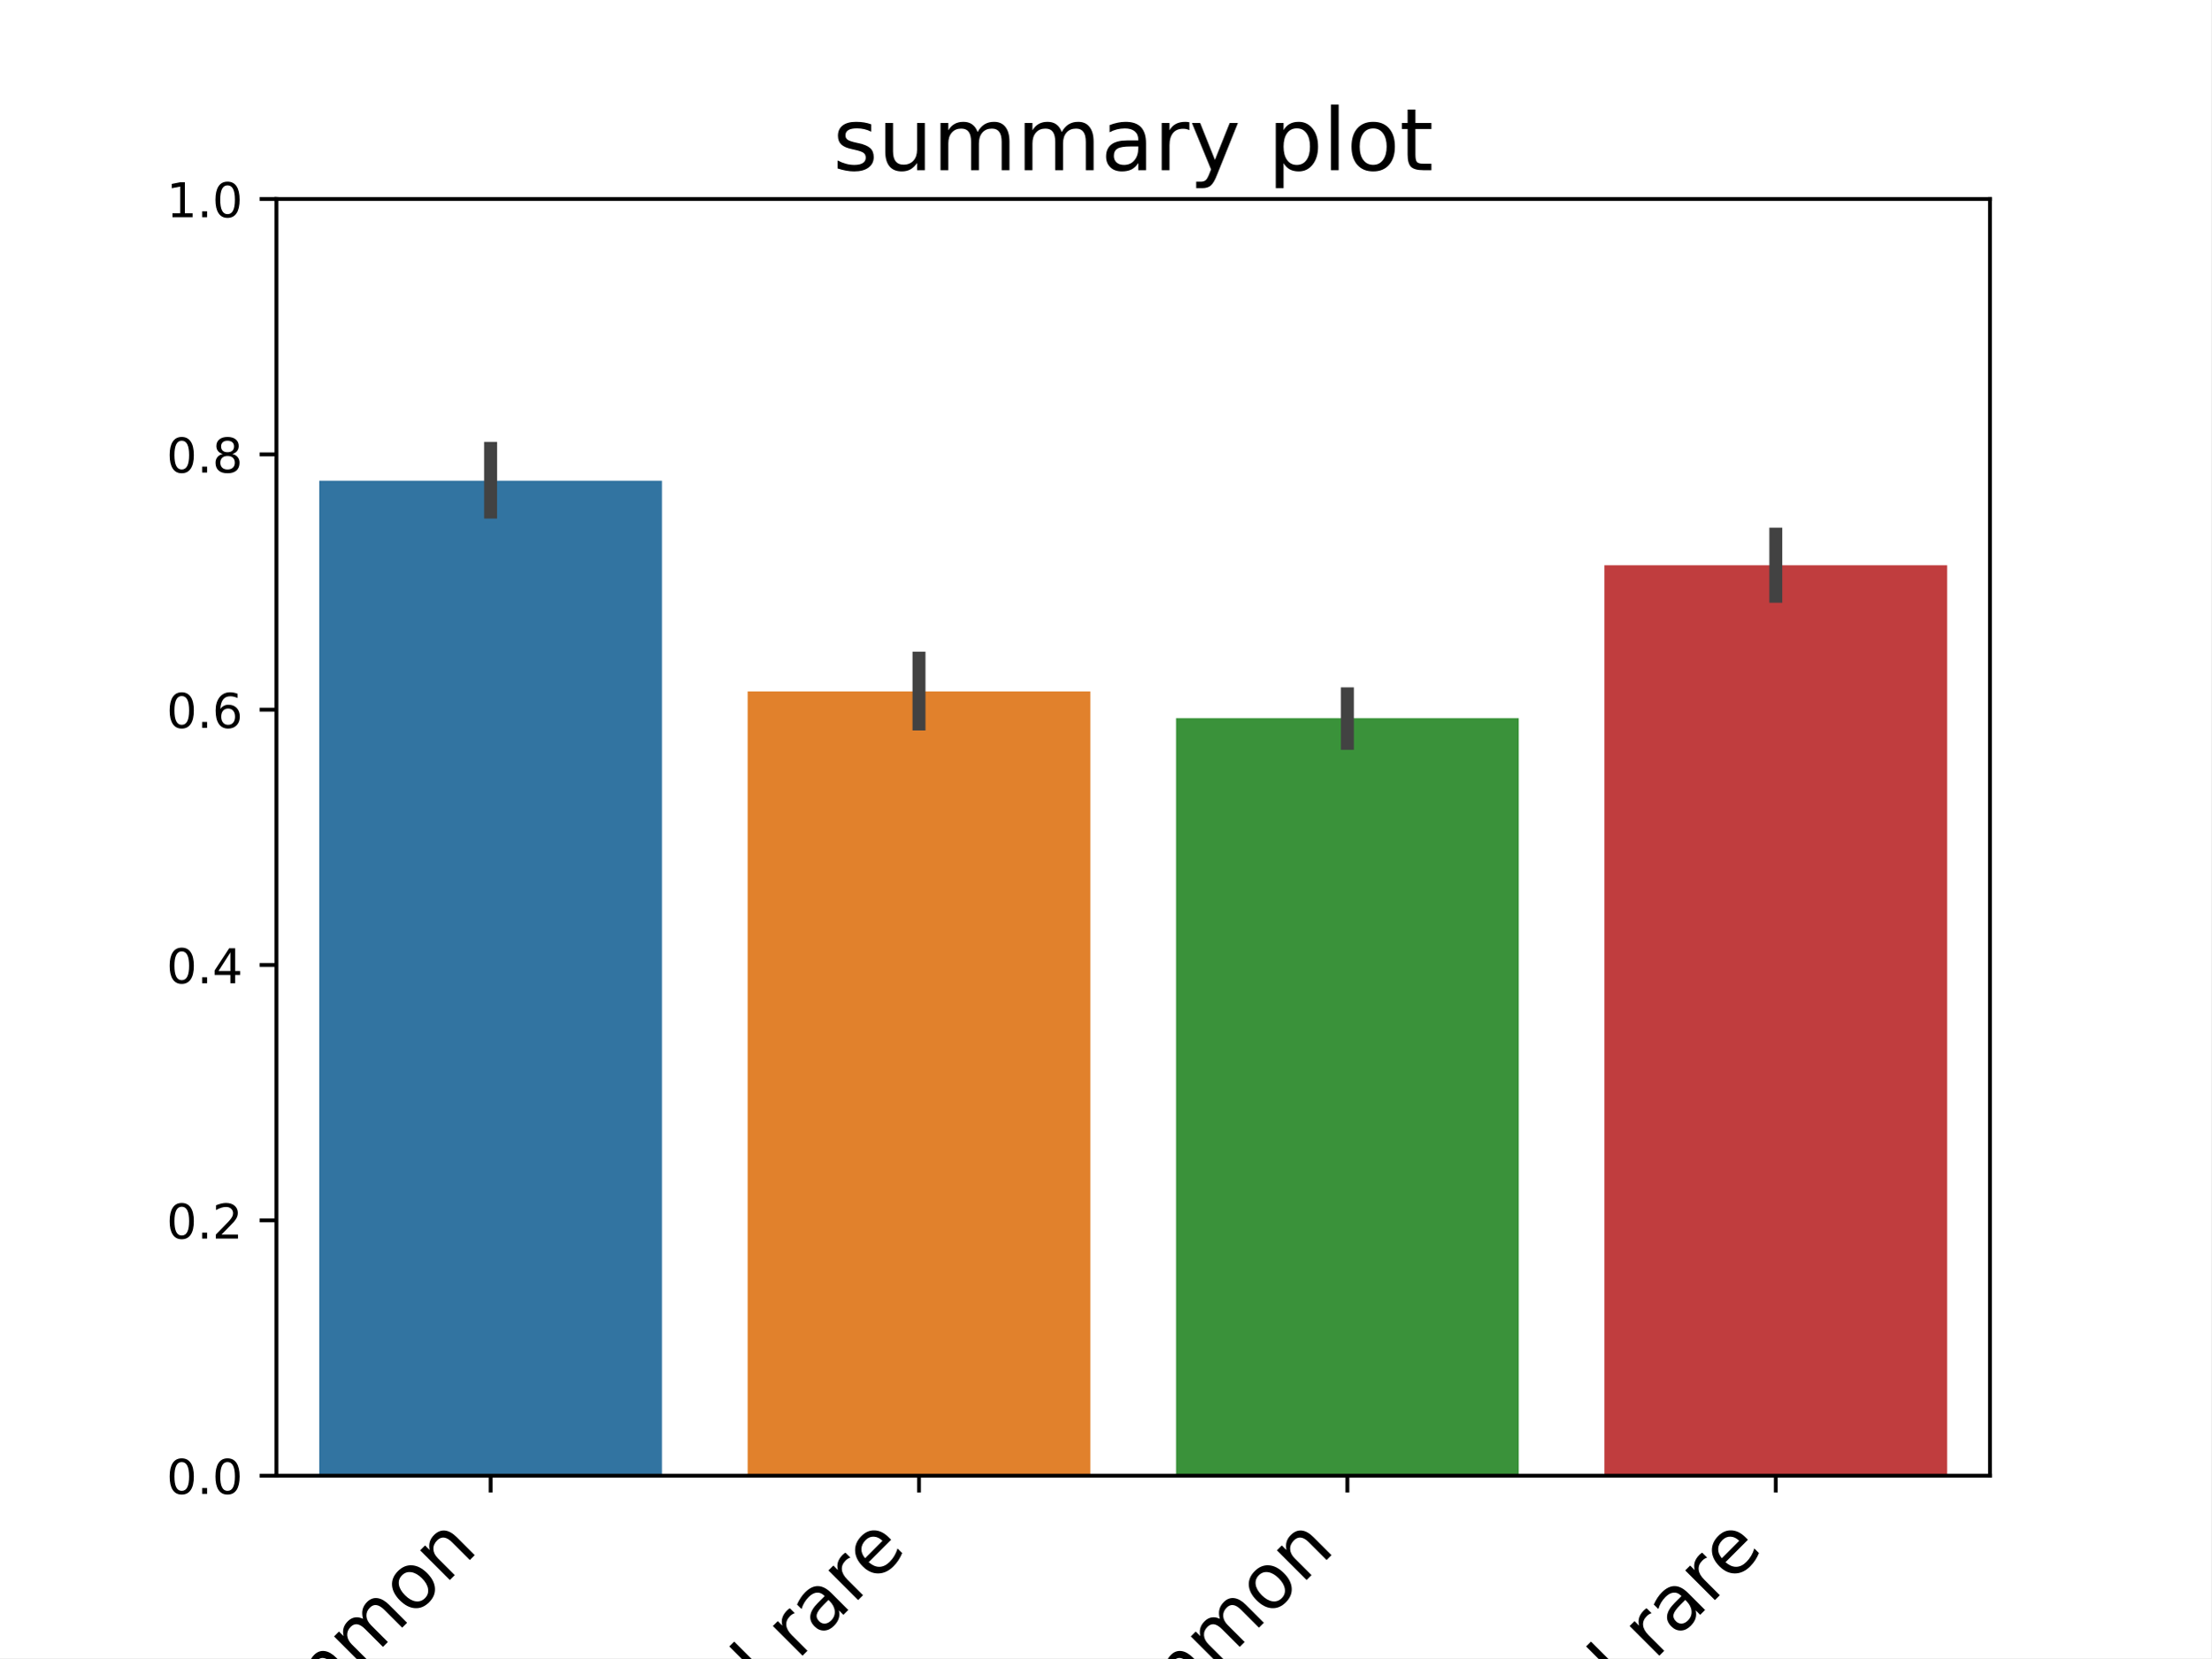
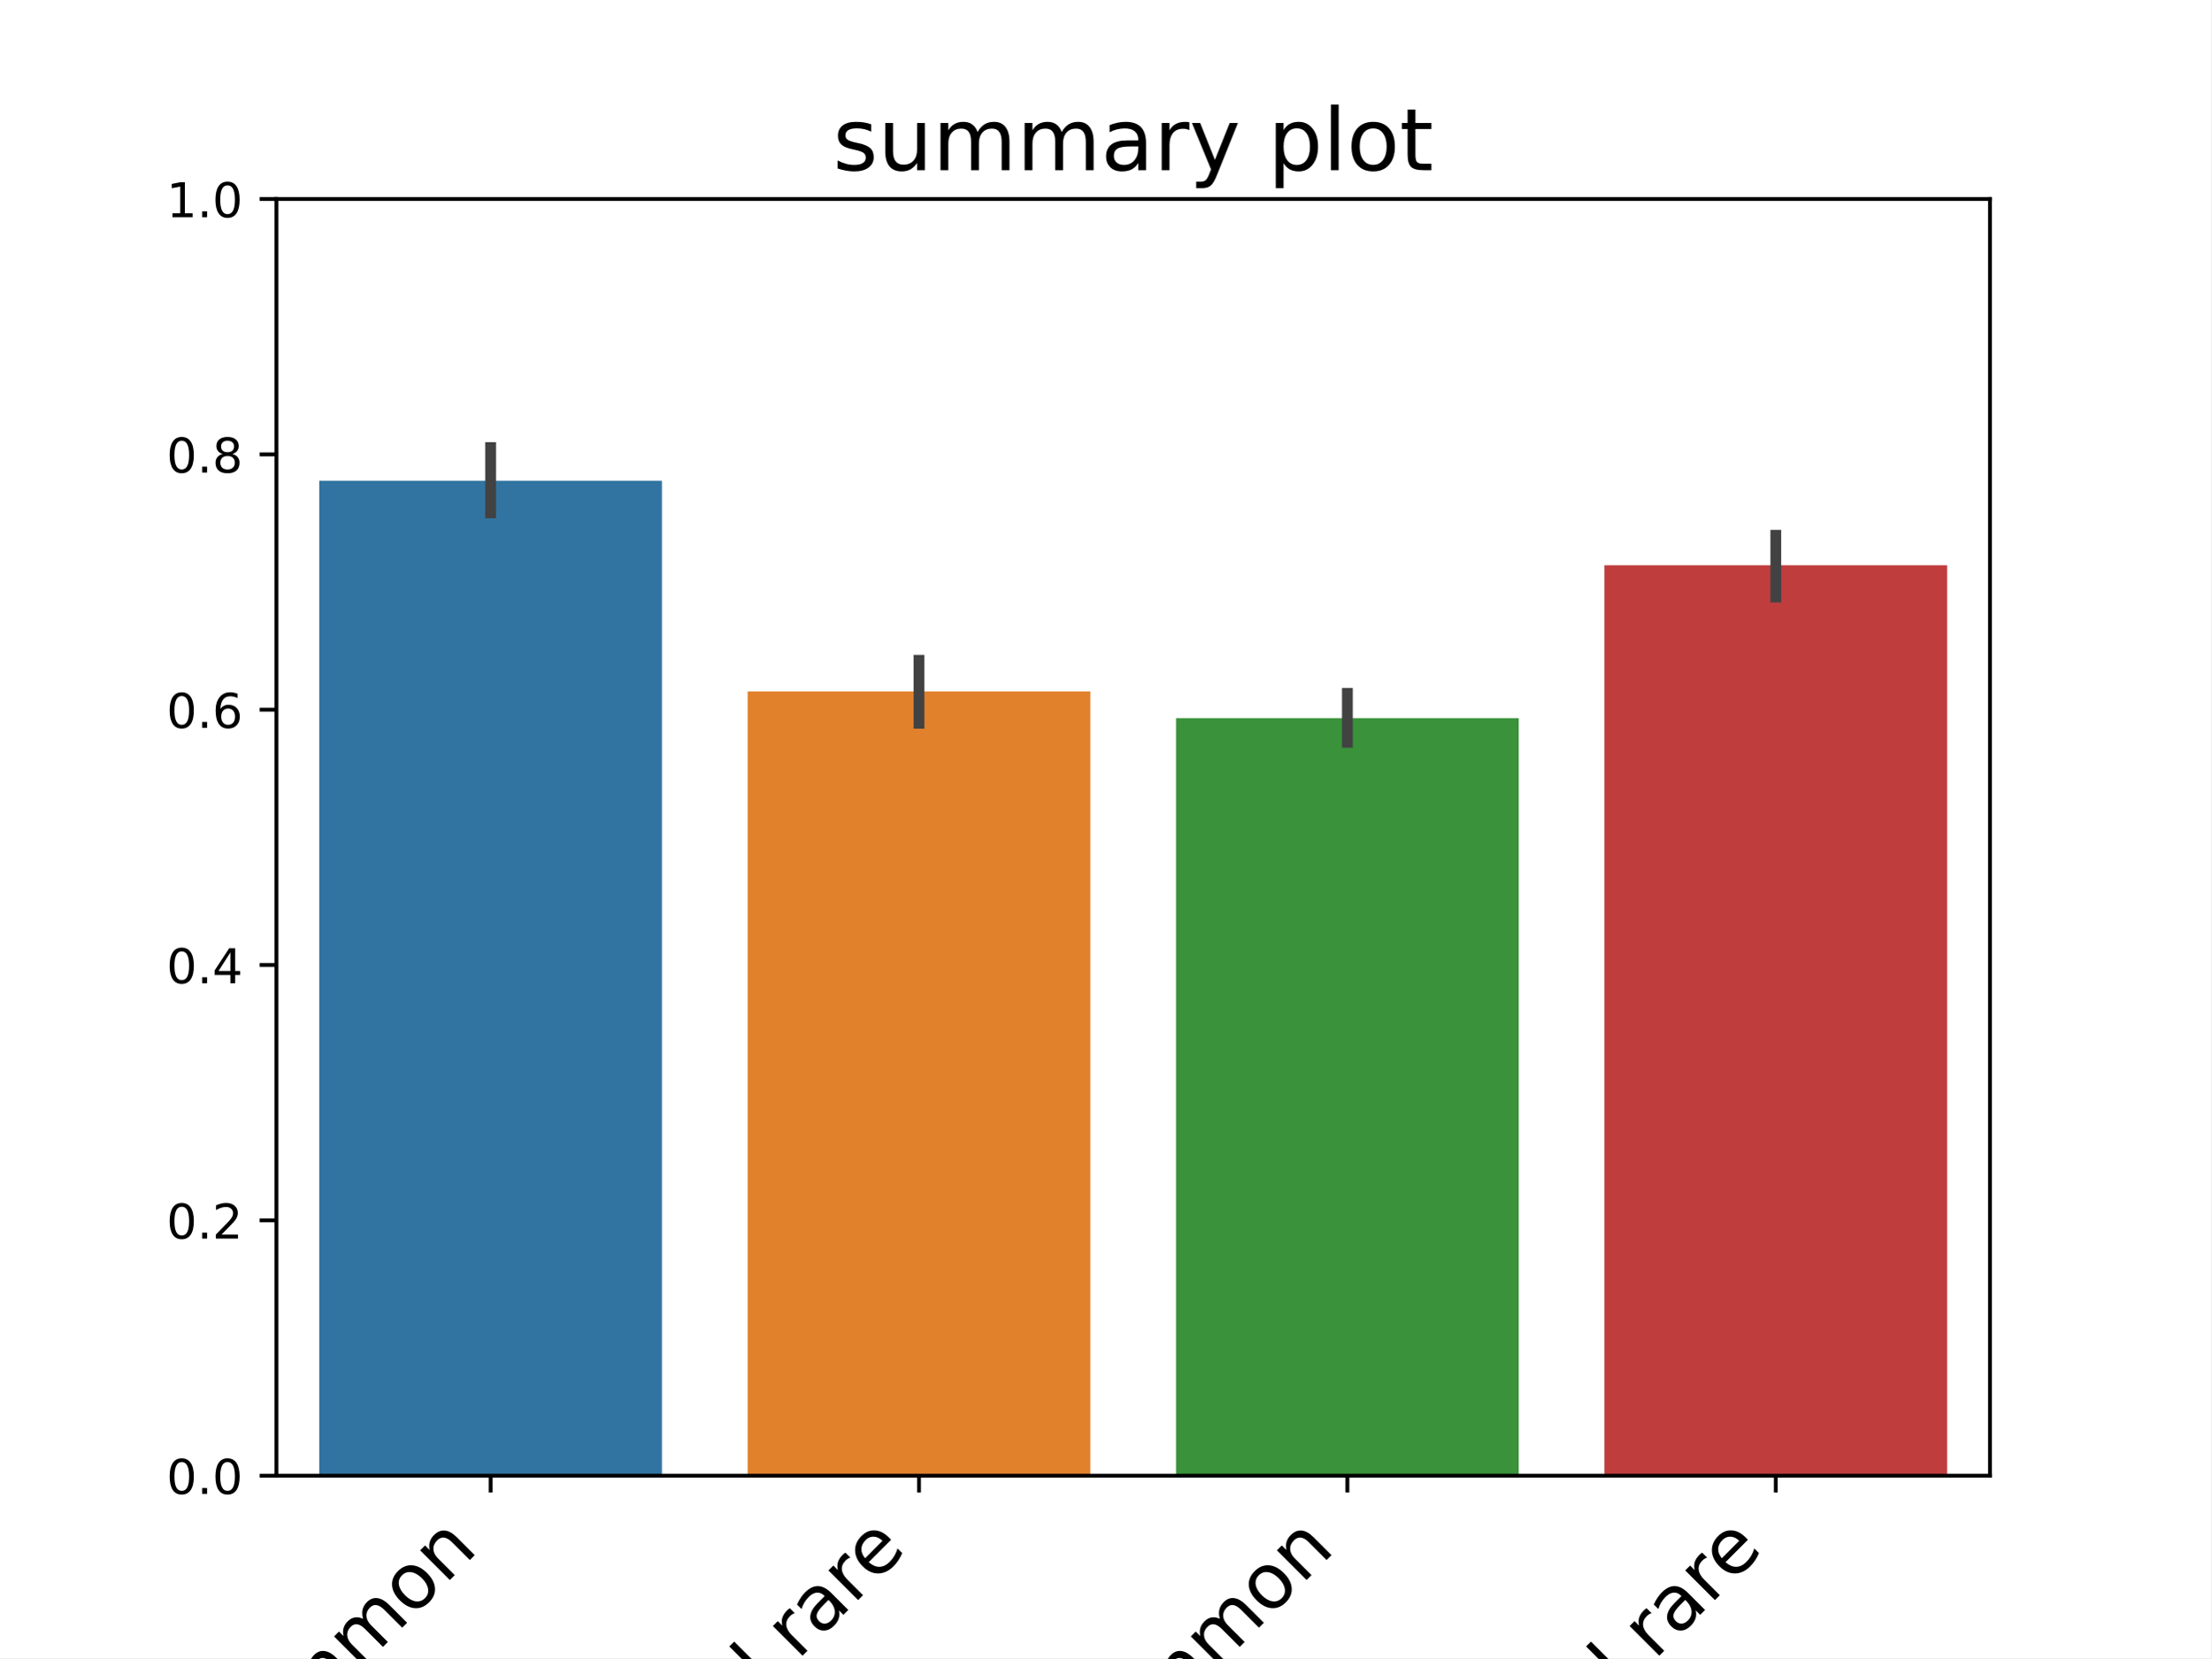
<svg xmlns="http://www.w3.org/2000/svg" xmlns:xlink="http://www.w3.org/1999/xlink" width="460.8pt" height="345.6pt" viewBox="0 0 460.8 345.6" version="1.1">
  <defs>
    <style type="text/css">*{stroke-linejoin: round; stroke-linecap: butt}</style>
  </defs>
  <g id="figure_1">
    <g id="patch_1">
      <path d="M 0 345.6  L 460.8 345.6  L 460.8 0  L 0 0  z " style="fill: #ffffff" />
    </g>
    <g id="axes_1">
      <g id="patch_2">
        <path d="M 57.6 307.584  L 414.72 307.584  L 414.72 41.472  L 57.6 41.472  z " style="fill: #ffffff" />
      </g>
      <g id="patch_3">
-         <path d="M 66.528 307.584  L 137.952 307.584  L 137.952 100.194  L 66.528 100.194  z " clip-path="url(#p9d4acc374f)" style="fill: #3274a1" />
+         <path d="M 66.528 307.584  L 137.952 307.584  L 137.952 100.194  L 66.528 100.194  z " clip-path="url(#p1930e624be)" style="fill: #3274a1" />
      </g>
      <g id="patch_4">
-         <path d="M 155.808 307.584  L 227.232 307.584  L 227.232 144.113  L 155.808 144.113  z " clip-path="url(#p9d4acc374f)" style="fill: #e1812c" />
+         <path d="M 155.808 307.584  L 227.232 307.584  L 227.232 144.113  L 155.808 144.113  z " clip-path="url(#p1930e624be)" style="fill: #e1812c" />
      </g>
      <g id="patch_5">
-         <path d="M 245.088 307.584  L 316.512 307.584  L 316.512 149.695  L 245.088 149.695  z " clip-path="url(#p9d4acc374f)" style="fill: #3a923a" />
+         <path d="M 245.088 307.584  L 316.512 307.584  L 316.512 149.695  L 245.088 149.695  z " clip-path="url(#p1930e624be)" style="fill: #3a923a" />
      </g>
      <g id="patch_6">
-         <path d="M 334.368 307.584  L 405.792 307.584  L 405.792 117.818  L 334.368 117.818  z " clip-path="url(#p9d4acc374f)" style="fill: #c03d3e" />
+         <path d="M 334.368 307.584  L 405.792 307.584  L 405.792 117.818  L 334.368 117.818  z " clip-path="url(#p1930e624be)" style="fill: #c03d3e" />
      </g>
      <g id="matplotlib.axis_1">
        <g id="xtick_1">
          <g id="line2d_1">
            <defs>
-               <path id="med61f1e257" d="M 0 0  L 0 3.5  " style="stroke: #000000; stroke-width: 0.8" />
+               <path id="m2aeb3f2f2d" d="M 0 0  L 0 3.5  " style="stroke: #000000; stroke-width: 0.8" />
            </defs>
            <g>
-               <use xlink:href="#med61f1e257" x="102.24" y="307.584" style="stroke: #000000; stroke-width: 0.8" />
+               <use xlink:href="#m2aeb3f2f2d" x="102.24" y="307.584" style="stroke: #000000; stroke-width: 0.8" />
            </g>
          </g>
          <g id="text_1">
            <g transform="translate(-6.307962 429.3757) rotate(-45) scale(0.16 -0.16)">
              <defs>
                <path id="DejaVuSans-72" d="M 2631 2963  Q 2534 3019 2420 3045  Q 2306 3072 2169 3072  Q 1681 3072 1420 2755  Q 1159 2438 1159 1844  L 1159 0  L 581 0  L 581 3500  L 1159 3500  L 1159 2956  Q 1341 3275 1631 3429  Q 1922 3584 2338 3584  Q 2397 3584 2469 3576  Q 2541 3569 2628 3553  L 2631 2963  z " transform="scale(0.015625)" />
                <path id="DejaVuSans-65" d="M 3597 1894  L 3597 1613  L 953 1613  Q 991 1019 1311 708  Q 1631 397 2203 397  Q 2534 397 2845 478  Q 3156 559 3463 722  L 3463 178  Q 3153 47 2828 -22  Q 2503 -91 2169 -91  Q 1331 -91 842 396  Q 353 884 353 1716  Q 353 2575 817 3079  Q 1281 3584 2069 3584  Q 2775 3584 3186 3129  Q 3597 2675 3597 1894  z M 3022 2063  Q 3016 2534 2758 2815  Q 2500 3097 2075 3097  Q 1594 3097 1305 2825  Q 1016 2553 972 2059  L 3022 2063  z " transform="scale(0.015625)" />
                <path id="DejaVuSans-77" d="M 269 3500  L 844 3500  L 1563 769  L 2278 3500  L 2956 3500  L 3675 769  L 4391 3500  L 4966 3500  L 4050 0  L 3372 0  L 2619 2869  L 1863 0  L 1184 0  L 269 3500  z " transform="scale(0.015625)" />
                <path id="DejaVuSans-61" d="M 2194 1759  Q 1497 1759 1228 1600  Q 959 1441 959 1056  Q 959 750 1161 570  Q 1363 391 1709 391  Q 2188 391 2477 730  Q 2766 1069 2766 1631  L 2766 1759  L 2194 1759  z M 3341 1997  L 3341 0  L 2766 0  L 2766 531  Q 2569 213 2275 61  Q 1981 -91 1556 -91  Q 1019 -91 701 211  Q 384 513 384 1019  Q 384 1609 779 1909  Q 1175 2209 1959 2209  L 2766 2209  L 2766 2266  Q 2766 2663 2505 2880  Q 2244 3097 1772 3097  Q 1472 3097 1187 3025  Q 903 2953 641 2809  L 641 3341  Q 956 3463 1253 3523  Q 1550 3584 1831 3584  Q 2591 3584 2966 3190  Q 3341 2797 3341 1997  z " transform="scale(0.015625)" />
                <path id="DejaVuSans-64" d="M 2906 2969  L 2906 4863  L 3481 4863  L 3481 0  L 2906 0  L 2906 525  Q 2725 213 2448 61  Q 2172 -91 1784 -91  Q 1150 -91 751 415  Q 353 922 353 1747  Q 353 2572 751 3078  Q 1150 3584 1784 3584  Q 2172 3584 2448 3432  Q 2725 3281 2906 2969  z M 947 1747  Q 947 1113 1208 752  Q 1469 391 1925 391  Q 2381 391 2643 752  Q 2906 1113 2906 1747  Q 2906 2381 2643 2742  Q 2381 3103 1925 3103  Q 1469 3103 1208 2742  Q 947 2381 947 1747  z " transform="scale(0.015625)" />
                <path id="DejaVuSans-20" transform="scale(0.015625)" />
                <path id="DejaVuSans-63" d="M 3122 3366  L 3122 2828  Q 2878 2963 2633 3030  Q 2388 3097 2138 3097  Q 1578 3097 1268 2742  Q 959 2388 959 1747  Q 959 1106 1268 751  Q 1578 397 2138 397  Q 2388 397 2633 464  Q 2878 531 3122 666  L 3122 134  Q 2881 22 2623 -34  Q 2366 -91 2075 -91  Q 1284 -91 818 406  Q 353 903 353 1747  Q 353 2603 823 3093  Q 1294 3584 2113 3584  Q 2378 3584 2631 3529  Q 2884 3475 3122 3366  z " transform="scale(0.015625)" />
                <path id="DejaVuSans-6f" d="M 1959 3097  Q 1497 3097 1228 2736  Q 959 2375 959 1747  Q 959 1119 1226 758  Q 1494 397 1959 397  Q 2419 397 2687 759  Q 2956 1122 2956 1747  Q 2956 2369 2687 2733  Q 2419 3097 1959 3097  z M 1959 3584  Q 2709 3584 3137 3096  Q 3566 2609 3566 1747  Q 3566 888 3137 398  Q 2709 -91 1959 -91  Q 1206 -91 779 398  Q 353 888 353 1747  Q 353 2609 779 3096  Q 1206 3584 1959 3584  z " transform="scale(0.015625)" />
                <path id="DejaVuSans-6d" d="M 3328 2828  Q 3544 3216 3844 3400  Q 4144 3584 4550 3584  Q 5097 3584 5394 3201  Q 5691 2819 5691 2113  L 5691 0  L 5113 0  L 5113 2094  Q 5113 2597 4934 2840  Q 4756 3084 4391 3084  Q 3944 3084 3684 2787  Q 3425 2491 3425 1978  L 3425 0  L 2847 0  L 2847 2094  Q 2847 2600 2669 2842  Q 2491 3084 2119 3084  Q 1678 3084 1418 2786  Q 1159 2488 1159 1978  L 1159 0  L 581 0  L 581 3500  L 1159 3500  L 1159 2956  Q 1356 3278 1631 3431  Q 1906 3584 2284 3584  Q 2666 3584 2933 3390  Q 3200 3197 3328 2828  z " transform="scale(0.015625)" />
                <path id="DejaVuSans-6e" d="M 3513 2113  L 3513 0  L 2938 0  L 2938 2094  Q 2938 2591 2744 2837  Q 2550 3084 2163 3084  Q 1697 3084 1428 2787  Q 1159 2491 1159 1978  L 1159 0  L 581 0  L 581 3500  L 1159 3500  L 1159 2956  Q 1366 3272 1645 3428  Q 1925 3584 2291 3584  Q 2894 3584 3203 3211  Q 3513 2838 3513 2113  z " transform="scale(0.015625)" />
              </defs>
              <use xlink:href="#DejaVuSans-72" />
-               <use xlink:href="#DejaVuSans-65" x="38.863" />
-               <use xlink:href="#DejaVuSans-77" x="100.387" />
-               <use xlink:href="#DejaVuSans-61" x="182.174" />
-               <use xlink:href="#DejaVuSans-72" x="243.453" />
-               <use xlink:href="#DejaVuSans-64" x="282.816" />
-               <use xlink:href="#DejaVuSans-65" x="346.293" />
-               <use xlink:href="#DejaVuSans-64" x="407.816" />
-               <use xlink:href="#DejaVuSans-20" x="471.293" />
-               <use xlink:href="#DejaVuSans-63" x="503.08" />
-               <use xlink:href="#DejaVuSans-6f" x="558.061" />
-               <use xlink:href="#DejaVuSans-6d" x="619.242" />
-               <use xlink:href="#DejaVuSans-6d" x="716.654" />
-               <use xlink:href="#DejaVuSans-6f" x="814.066" />
-               <use xlink:href="#DejaVuSans-6e" x="875.248" />
+               <use xlink:href="#DejaVuSans-65" transform="translate(38.86328 0)" />
+               <use xlink:href="#DejaVuSans-77" transform="translate(100.3867 0)" />
+               <use xlink:href="#DejaVuSans-61" transform="translate(182.1738 0)" />
+               <use xlink:href="#DejaVuSans-72" transform="translate(243.4531 0)" />
+               <use xlink:href="#DejaVuSans-64" transform="translate(282.8164 0)" />
+               <use xlink:href="#DejaVuSans-65" transform="translate(346.293 0)" />
+               <use xlink:href="#DejaVuSans-64" transform="translate(407.8164 0)" />
+               <use xlink:href="#DejaVuSans-20" transform="translate(471.293 0)" />
+               <use xlink:href="#DejaVuSans-63" transform="translate(503.0801 0)" />
+               <use xlink:href="#DejaVuSans-6f" transform="translate(558.0605 0)" />
+               <use xlink:href="#DejaVuSans-6d" transform="translate(619.2422 0)" />
+               <use xlink:href="#DejaVuSans-6d" transform="translate(716.6543 0)" />
+               <use xlink:href="#DejaVuSans-6f" transform="translate(814.0664 0)" />
+               <use xlink:href="#DejaVuSans-6e" transform="translate(875.248 0)" />
            </g>
          </g>
        </g>
        <g id="xtick_2">
          <g id="line2d_2">
            <g>
-               <use xlink:href="#med61f1e257" x="191.52" y="307.584" style="stroke: #000000; stroke-width: 0.8" />
+               <use xlink:href="#m2aeb3f2f2d" x="191.52" y="307.584" style="stroke: #000000; stroke-width: 0.8" />
            </g>
          </g>
          <g id="text_2">
            <g transform="translate(109.3065 403.0413) rotate(-45) scale(0.16 -0.16)">
              <use xlink:href="#DejaVuSans-72" />
-               <use xlink:href="#DejaVuSans-65" x="38.863" />
-               <use xlink:href="#DejaVuSans-77" x="100.387" />
-               <use xlink:href="#DejaVuSans-61" x="182.174" />
-               <use xlink:href="#DejaVuSans-72" x="243.453" />
-               <use xlink:href="#DejaVuSans-64" x="282.816" />
-               <use xlink:href="#DejaVuSans-65" x="346.293" />
-               <use xlink:href="#DejaVuSans-64" x="407.816" />
-               <use xlink:href="#DejaVuSans-20" x="471.293" />
-               <use xlink:href="#DejaVuSans-72" x="503.08" />
-               <use xlink:href="#DejaVuSans-61" x="544.193" />
-               <use xlink:href="#DejaVuSans-72" x="605.473" />
-               <use xlink:href="#DejaVuSans-65" x="644.336" />
+               <use xlink:href="#DejaVuSans-65" transform="translate(38.86328 0)" />
+               <use xlink:href="#DejaVuSans-77" transform="translate(100.3867 0)" />
+               <use xlink:href="#DejaVuSans-61" transform="translate(182.1738 0)" />
+               <use xlink:href="#DejaVuSans-72" transform="translate(243.4531 0)" />
+               <use xlink:href="#DejaVuSans-64" transform="translate(282.8164 0)" />
+               <use xlink:href="#DejaVuSans-65" transform="translate(346.293 0)" />
+               <use xlink:href="#DejaVuSans-64" transform="translate(407.8164 0)" />
+               <use xlink:href="#DejaVuSans-20" transform="translate(471.293 0)" />
+               <use xlink:href="#DejaVuSans-72" transform="translate(503.0801 0)" />
+               <use xlink:href="#DejaVuSans-61" transform="translate(544.1934 0)" />
+               <use xlink:href="#DejaVuSans-72" transform="translate(605.4727 0)" />
+               <use xlink:href="#DejaVuSans-65" transform="translate(644.3359 0)" />
            </g>
          </g>
        </g>
        <g id="xtick_3">
          <g id="line2d_3">
            <g>
-               <use xlink:href="#med61f1e257" x="280.8" y="307.584" style="stroke: #000000; stroke-width: 0.8" />
+               <use xlink:href="#m2aeb3f2f2d" x="280.8" y="307.584" style="stroke: #000000; stroke-width: 0.8" />
            </g>
          </g>
          <g id="text_3">
            <g transform="translate(157.9119 443.7158) rotate(-45) scale(0.16 -0.16)">
              <defs>
                <path id="DejaVuSans-75" d="M 544 1381  L 544 3500  L 1119 3500  L 1119 1403  Q 1119 906 1312 657  Q 1506 409 1894 409  Q 2359 409 2629 706  Q 2900 1003 2900 1516  L 2900 3500  L 3475 3500  L 3475 0  L 2900 0  L 2900 538  Q 2691 219 2414 64  Q 2138 -91 1772 -91  Q 1169 -91 856 284  Q 544 659 544 1381  z M 1991 3584  L 1991 3584  z " transform="scale(0.015625)" />
              </defs>
              <use xlink:href="#DejaVuSans-75" />
-               <use xlink:href="#DejaVuSans-6e" x="63.379" />
-               <use xlink:href="#DejaVuSans-72" x="126.758" />
-               <use xlink:href="#DejaVuSans-65" x="165.621" />
-               <use xlink:href="#DejaVuSans-77" x="227.145" />
-               <use xlink:href="#DejaVuSans-61" x="308.932" />
-               <use xlink:href="#DejaVuSans-72" x="370.211" />
-               <use xlink:href="#DejaVuSans-64" x="409.574" />
-               <use xlink:href="#DejaVuSans-65" x="473.051" />
-               <use xlink:href="#DejaVuSans-64" x="534.574" />
-               <use xlink:href="#DejaVuSans-20" x="598.051" />
-               <use xlink:href="#DejaVuSans-63" x="629.838" />
-               <use xlink:href="#DejaVuSans-6f" x="684.818" />
-               <use xlink:href="#DejaVuSans-6d" x="746" />
-               <use xlink:href="#DejaVuSans-6d" x="843.412" />
-               <use xlink:href="#DejaVuSans-6f" x="940.824" />
-               <use xlink:href="#DejaVuSans-6e" x="1002.006" />
+               <use xlink:href="#DejaVuSans-6e" transform="translate(63.37891 0)" />
+               <use xlink:href="#DejaVuSans-72" transform="translate(126.7578 0)" />
+               <use xlink:href="#DejaVuSans-65" transform="translate(165.6211 0)" />
+               <use xlink:href="#DejaVuSans-77" transform="translate(227.1445 0)" />
+               <use xlink:href="#DejaVuSans-61" transform="translate(308.9316 0)" />
+               <use xlink:href="#DejaVuSans-72" transform="translate(370.2109 0)" />
+               <use xlink:href="#DejaVuSans-64" transform="translate(409.5742 0)" />
+               <use xlink:href="#DejaVuSans-65" transform="translate(473.0508 0)" />
+               <use xlink:href="#DejaVuSans-64" transform="translate(534.5742 0)" />
+               <use xlink:href="#DejaVuSans-20" transform="translate(598.0508 0)" />
+               <use xlink:href="#DejaVuSans-63" transform="translate(629.8379 0)" />
+               <use xlink:href="#DejaVuSans-6f" transform="translate(684.8184 0)" />
+               <use xlink:href="#DejaVuSans-6d" transform="translate(746 0)" />
+               <use xlink:href="#DejaVuSans-6d" transform="translate(843.4121 0)" />
+               <use xlink:href="#DejaVuSans-6f" transform="translate(940.8242 0)" />
+               <use xlink:href="#DejaVuSans-6e" transform="translate(1002.006 0)" />
            </g>
          </g>
        </g>
        <g id="xtick_4">
          <g id="line2d_4">
            <g>
-               <use xlink:href="#med61f1e257" x="370.08" y="307.584" style="stroke: #000000; stroke-width: 0.8" />
+               <use xlink:href="#m2aeb3f2f2d" x="370.08" y="307.584" style="stroke: #000000; stroke-width: 0.8" />
            </g>
          </g>
          <g id="text_4">
            <g transform="translate(273.5263 417.3814) rotate(-45) scale(0.16 -0.16)">
              <use xlink:href="#DejaVuSans-75" />
-               <use xlink:href="#DejaVuSans-6e" x="63.379" />
-               <use xlink:href="#DejaVuSans-72" x="126.758" />
-               <use xlink:href="#DejaVuSans-65" x="165.621" />
-               <use xlink:href="#DejaVuSans-77" x="227.145" />
-               <use xlink:href="#DejaVuSans-61" x="308.932" />
-               <use xlink:href="#DejaVuSans-72" x="370.211" />
-               <use xlink:href="#DejaVuSans-64" x="409.574" />
-               <use xlink:href="#DejaVuSans-65" x="473.051" />
-               <use xlink:href="#DejaVuSans-64" x="534.574" />
-               <use xlink:href="#DejaVuSans-20" x="598.051" />
-               <use xlink:href="#DejaVuSans-72" x="629.838" />
-               <use xlink:href="#DejaVuSans-61" x="670.951" />
-               <use xlink:href="#DejaVuSans-72" x="732.23" />
-               <use xlink:href="#DejaVuSans-65" x="771.094" />
+               <use xlink:href="#DejaVuSans-6e" transform="translate(63.37891 0)" />
+               <use xlink:href="#DejaVuSans-72" transform="translate(126.7578 0)" />
+               <use xlink:href="#DejaVuSans-65" transform="translate(165.6211 0)" />
+               <use xlink:href="#DejaVuSans-77" transform="translate(227.1445 0)" />
+               <use xlink:href="#DejaVuSans-61" transform="translate(308.9316 0)" />
+               <use xlink:href="#DejaVuSans-72" transform="translate(370.2109 0)" />
+               <use xlink:href="#DejaVuSans-64" transform="translate(409.5742 0)" />
+               <use xlink:href="#DejaVuSans-65" transform="translate(473.0508 0)" />
+               <use xlink:href="#DejaVuSans-64" transform="translate(534.5742 0)" />
+               <use xlink:href="#DejaVuSans-20" transform="translate(598.0508 0)" />
+               <use xlink:href="#DejaVuSans-72" transform="translate(629.8379 0)" />
+               <use xlink:href="#DejaVuSans-61" transform="translate(670.9512 0)" />
+               <use xlink:href="#DejaVuSans-72" transform="translate(732.2305 0)" />
+               <use xlink:href="#DejaVuSans-65" transform="translate(771.0938 0)" />
            </g>
          </g>
        </g>
      </g>
      <g id="matplotlib.axis_2">
        <g id="ytick_1">
          <g id="line2d_5">
            <defs>
-               <path id="m5f7558a7a3" d="M 0 0  L -3.5 0  " style="stroke: #000000; stroke-width: 0.8" />
+               <path id="m2a843c8d5f" d="M 0 0  L -3.5 0  " style="stroke: #000000; stroke-width: 0.8" />
            </defs>
            <g>
-               <use xlink:href="#m5f7558a7a3" x="57.6" y="307.584" style="stroke: #000000; stroke-width: 0.8" />
+               <use xlink:href="#m2a843c8d5f" x="57.6" y="307.584" style="stroke: #000000; stroke-width: 0.8" />
            </g>
          </g>
          <g id="text_5">
            <g transform="translate(34.69687 311.3832) scale(0.1 -0.1)">
              <defs>
                <path id="DejaVuSans-30" d="M 2034 4250  Q 1547 4250 1301 3770  Q 1056 3291 1056 2328  Q 1056 1369 1301 889  Q 1547 409 2034 409  Q 2525 409 2770 889  Q 3016 1369 3016 2328  Q 3016 3291 2770 3770  Q 2525 4250 2034 4250  z M 2034 4750  Q 2819 4750 3233 4129  Q 3647 3509 3647 2328  Q 3647 1150 3233 529  Q 2819 -91 2034 -91  Q 1250 -91 836 529  Q 422 1150 422 2328  Q 422 3509 836 4129  Q 1250 4750 2034 4750  z " transform="scale(0.015625)" />
                <path id="DejaVuSans-2e" d="M 684 794  L 1344 794  L 1344 0  L 684 0  L 684 794  z " transform="scale(0.015625)" />
              </defs>
              <use xlink:href="#DejaVuSans-30" />
-               <use xlink:href="#DejaVuSans-2e" x="63.623" />
-               <use xlink:href="#DejaVuSans-30" x="95.41" />
+               <use xlink:href="#DejaVuSans-2e" transform="translate(63.62305 0)" />
+               <use xlink:href="#DejaVuSans-30" transform="translate(95.41016 0)" />
            </g>
          </g>
        </g>
        <g id="ytick_2">
          <g id="line2d_6">
            <g>
-               <use xlink:href="#m5f7558a7a3" x="57.6" y="254.362" style="stroke: #000000; stroke-width: 0.8" />
+               <use xlink:href="#m2a843c8d5f" x="57.6" y="254.362" style="stroke: #000000; stroke-width: 0.8" />
            </g>
          </g>
          <g id="text_6">
            <g transform="translate(34.69687 258.1608) scale(0.1 -0.1)">
              <defs>
                <path id="DejaVuSans-32" d="M 1228 531  L 3431 531  L 3431 0  L 469 0  L 469 531  Q 828 903 1448 1529  Q 2069 2156 2228 2338  Q 2531 2678 2651 2914  Q 2772 3150 2772 3378  Q 2772 3750 2511 3984  Q 2250 4219 1831 4219  Q 1534 4219 1204 4116  Q 875 4013 500 3803  L 500 4441  Q 881 4594 1212 4672  Q 1544 4750 1819 4750  Q 2544 4750 2975 4387  Q 3406 4025 3406 3419  Q 3406 3131 3298 2873  Q 3191 2616 2906 2266  Q 2828 2175 2409 1742  Q 1991 1309 1228 531  z " transform="scale(0.015625)" />
              </defs>
              <use xlink:href="#DejaVuSans-30" />
-               <use xlink:href="#DejaVuSans-2e" x="63.623" />
-               <use xlink:href="#DejaVuSans-32" x="95.41" />
+               <use xlink:href="#DejaVuSans-2e" transform="translate(63.62305 0)" />
+               <use xlink:href="#DejaVuSans-32" transform="translate(95.41016 0)" />
            </g>
          </g>
        </g>
        <g id="ytick_3">
          <g id="line2d_7">
            <g>
-               <use xlink:href="#m5f7558a7a3" x="57.6" y="201.139" style="stroke: #000000; stroke-width: 0.8" />
+               <use xlink:href="#m2a843c8d5f" x="57.6" y="201.139" style="stroke: #000000; stroke-width: 0.8" />
            </g>
          </g>
          <g id="text_7">
            <g transform="translate(34.69687 204.9384) scale(0.1 -0.1)">
              <defs>
                <path id="DejaVuSans-34" d="M 2419 4116  L 825 1625  L 2419 1625  L 2419 4116  z M 2253 4666  L 3047 4666  L 3047 1625  L 3713 1625  L 3713 1100  L 3047 1100  L 3047 0  L 2419 0  L 2419 1100  L 313 1100  L 313 1709  L 2253 4666  z " transform="scale(0.015625)" />
              </defs>
              <use xlink:href="#DejaVuSans-30" />
-               <use xlink:href="#DejaVuSans-2e" x="63.623" />
-               <use xlink:href="#DejaVuSans-34" x="95.41" />
+               <use xlink:href="#DejaVuSans-2e" transform="translate(63.62305 0)" />
+               <use xlink:href="#DejaVuSans-34" transform="translate(95.41016 0)" />
            </g>
          </g>
        </g>
        <g id="ytick_4">
          <g id="line2d_8">
            <g>
-               <use xlink:href="#m5f7558a7a3" x="57.6" y="147.917" style="stroke: #000000; stroke-width: 0.8" />
+               <use xlink:href="#m2a843c8d5f" x="57.6" y="147.917" style="stroke: #000000; stroke-width: 0.8" />
            </g>
          </g>
          <g id="text_8">
            <g transform="translate(34.69687 151.716) scale(0.1 -0.1)">
              <defs>
                <path id="DejaVuSans-36" d="M 2113 2584  Q 1688 2584 1439 2293  Q 1191 2003 1191 1497  Q 1191 994 1439 701  Q 1688 409 2113 409  Q 2538 409 2786 701  Q 3034 994 3034 1497  Q 3034 2003 2786 2293  Q 2538 2584 2113 2584  z M 3366 4563  L 3366 3988  Q 3128 4100 2886 4159  Q 2644 4219 2406 4219  Q 1781 4219 1451 3797  Q 1122 3375 1075 2522  Q 1259 2794 1537 2939  Q 1816 3084 2150 3084  Q 2853 3084 3261 2657  Q 3669 2231 3669 1497  Q 3669 778 3244 343  Q 2819 -91 2113 -91  Q 1303 -91 875 529  Q 447 1150 447 2328  Q 447 3434 972 4092  Q 1497 4750 2381 4750  Q 2619 4750 2861 4703  Q 3103 4656 3366 4563  z " transform="scale(0.015625)" />
              </defs>
              <use xlink:href="#DejaVuSans-30" />
-               <use xlink:href="#DejaVuSans-2e" x="63.623" />
-               <use xlink:href="#DejaVuSans-36" x="95.41" />
+               <use xlink:href="#DejaVuSans-2e" transform="translate(63.62305 0)" />
+               <use xlink:href="#DejaVuSans-36" transform="translate(95.41016 0)" />
            </g>
          </g>
        </g>
        <g id="ytick_5">
          <g id="line2d_9">
            <g>
-               <use xlink:href="#m5f7558a7a3" x="57.6" y="94.694" style="stroke: #000000; stroke-width: 0.8" />
+               <use xlink:href="#m2a843c8d5f" x="57.6" y="94.694" style="stroke: #000000; stroke-width: 0.8" />
            </g>
          </g>
          <g id="text_9">
            <g transform="translate(34.69687 98.49362) scale(0.1 -0.1)">
              <defs>
                <path id="DejaVuSans-38" d="M 2034 2216  Q 1584 2216 1326 1975  Q 1069 1734 1069 1313  Q 1069 891 1326 650  Q 1584 409 2034 409  Q 2484 409 2743 651  Q 3003 894 3003 1313  Q 3003 1734 2745 1975  Q 2488 2216 2034 2216  z M 1403 2484  Q 997 2584 770 2862  Q 544 3141 544 3541  Q 544 4100 942 4425  Q 1341 4750 2034 4750  Q 2731 4750 3128 4425  Q 3525 4100 3525 3541  Q 3525 3141 3298 2862  Q 3072 2584 2669 2484  Q 3125 2378 3379 2068  Q 3634 1759 3634 1313  Q 3634 634 3220 271  Q 2806 -91 2034 -91  Q 1263 -91 848 271  Q 434 634 434 1313  Q 434 1759 690 2068  Q 947 2378 1403 2484  z M 1172 3481  Q 1172 3119 1398 2916  Q 1625 2713 2034 2713  Q 2441 2713 2670 2916  Q 2900 3119 2900 3481  Q 2900 3844 2670 4047  Q 2441 4250 2034 4250  Q 1625 4250 1398 4047  Q 1172 3844 1172 3481  z " transform="scale(0.015625)" />
              </defs>
              <use xlink:href="#DejaVuSans-30" />
-               <use xlink:href="#DejaVuSans-2e" x="63.623" />
-               <use xlink:href="#DejaVuSans-38" x="95.41" />
+               <use xlink:href="#DejaVuSans-2e" transform="translate(63.62305 0)" />
+               <use xlink:href="#DejaVuSans-38" transform="translate(95.41016 0)" />
            </g>
          </g>
        </g>
        <g id="ytick_6">
          <g id="line2d_10">
            <g>
-               <use xlink:href="#m5f7558a7a3" x="57.6" y="41.472" style="stroke: #000000; stroke-width: 0.8" />
+               <use xlink:href="#m2a843c8d5f" x="57.6" y="41.472" style="stroke: #000000; stroke-width: 0.8" />
            </g>
          </g>
          <g id="text_10">
            <g transform="translate(34.69687 45.27122) scale(0.1 -0.1)">
              <defs>
                <path id="DejaVuSans-31" d="M 794 531  L 1825 531  L 1825 4091  L 703 3866  L 703 4441  L 1819 4666  L 2450 4666  L 2450 531  L 3481 531  L 3481 0  L 794 0  L 794 531  z " transform="scale(0.015625)" />
              </defs>
              <use xlink:href="#DejaVuSans-31" />
-               <use xlink:href="#DejaVuSans-2e" x="63.623" />
-               <use xlink:href="#DejaVuSans-30" x="95.41" />
+               <use xlink:href="#DejaVuSans-2e" transform="translate(63.62305 0)" />
+               <use xlink:href="#DejaVuSans-30" transform="translate(95.41016 0)" />
            </g>
          </g>
        </g>
      </g>
      <g id="line2d_11">
-         <path d="M 102.24 106.729  L 102.24 93.45  " clip-path="url(#p9d4acc374f)" style="fill: none; stroke: #424242; stroke-width: 2.7; stroke-linecap: square" />
+         <path d="M 102.24 106.888  L 102.24 93.28  " clip-path="url(#p1930e624be)" style="fill: none; stroke: #424242; stroke-width: 2.25; stroke-linecap: square" />
      </g>
      <g id="line2d_12">
-         <path d="M 191.52 150.895  L 191.52 137.184  " clip-path="url(#p9d4acc374f)" style="fill: none; stroke: #424242; stroke-width: 2.7; stroke-linecap: square" />
+         <path d="M 191.52 150.758  L 191.52 137.618  " clip-path="url(#p1930e624be)" style="fill: none; stroke: #424242; stroke-width: 2.25; stroke-linecap: square" />
      </g>
      <g id="line2d_13">
-         <path d="M 280.8 154.923  L 280.8 144.61  " clip-path="url(#p9d4acc374f)" style="fill: none; stroke: #424242; stroke-width: 2.7; stroke-linecap: square" />
+         <path d="M 280.8 154.719  L 280.8 144.513  " clip-path="url(#p1930e624be)" style="fill: none; stroke: #424242; stroke-width: 2.25; stroke-linecap: square" />
      </g>
      <g id="line2d_14">
-         <path d="M 370.08 124.286  L 370.08 111.327  " clip-path="url(#p9d4acc374f)" style="fill: none; stroke: #424242; stroke-width: 2.7; stroke-linecap: square" />
+         <path d="M 370.08 124.444  L 370.08 111.567  " clip-path="url(#p1930e624be)" style="fill: none; stroke: #424242; stroke-width: 2.25; stroke-linecap: square" />
      </g>
      <g id="patch_7">
        <path d="M 57.6 307.584  L 57.6 41.472  " style="fill: none; stroke: #000000; stroke-width: 0.8; stroke-linejoin: miter; stroke-linecap: square" />
      </g>
      <g id="patch_8">
        <path d="M 414.72 307.584  L 414.72 41.472  " style="fill: none; stroke: #000000; stroke-width: 0.8; stroke-linejoin: miter; stroke-linecap: square" />
      </g>
      <g id="patch_9">
        <path d="M 57.6 307.584  L 414.72 307.584  " style="fill: none; stroke: #000000; stroke-width: 0.8; stroke-linejoin: miter; stroke-linecap: square" />
      </g>
      <g id="patch_10">
        <path d="M 57.6 41.472  L 414.72 41.472  " style="fill: none; stroke: #000000; stroke-width: 0.8; stroke-linejoin: miter; stroke-linecap: square" />
      </g>
      <g id="text_11">
        <g transform="translate(173.5833 35.472) scale(0.18 -0.18)">
          <defs>
            <path id="DejaVuSans-73" d="M 2834 3397  L 2834 2853  Q 2591 2978 2328 3040  Q 2066 3103 1784 3103  Q 1356 3103 1142 2972  Q 928 2841 928 2578  Q 928 2378 1081 2264  Q 1234 2150 1697 2047  L 1894 2003  Q 2506 1872 2764 1633  Q 3022 1394 3022 966  Q 3022 478 2636 193  Q 2250 -91 1575 -91  Q 1294 -91 989 -36  Q 684 19 347 128  L 347 722  Q 666 556 975 473  Q 1284 391 1588 391  Q 1994 391 2212 530  Q 2431 669 2431 922  Q 2431 1156 2273 1281  Q 2116 1406 1581 1522  L 1381 1569  Q 847 1681 609 1914  Q 372 2147 372 2553  Q 372 3047 722 3315  Q 1072 3584 1716 3584  Q 2034 3584 2315 3537  Q 2597 3491 2834 3397  z " transform="scale(0.015625)" />
            <path id="DejaVuSans-79" d="M 2059 -325  Q 1816 -950 1584 -1140  Q 1353 -1331 966 -1331  L 506 -1331  L 506 -850  L 844 -850  Q 1081 -850 1212 -737  Q 1344 -625 1503 -206  L 1606 56  L 191 3500  L 800 3500  L 1894 763  L 2988 3500  L 3597 3500  L 2059 -325  z " transform="scale(0.015625)" />
            <path id="DejaVuSans-70" d="M 1159 525  L 1159 -1331  L 581 -1331  L 581 3500  L 1159 3500  L 1159 2969  Q 1341 3281 1617 3432  Q 1894 3584 2278 3584  Q 2916 3584 3314 3078  Q 3713 2572 3713 1747  Q 3713 922 3314 415  Q 2916 -91 2278 -91  Q 1894 -91 1617 61  Q 1341 213 1159 525  z M 3116 1747  Q 3116 2381 2855 2742  Q 2594 3103 2138 3103  Q 1681 3103 1420 2742  Q 1159 2381 1159 1747  Q 1159 1113 1420 752  Q 1681 391 2138 391  Q 2594 391 2855 752  Q 3116 1113 3116 1747  z " transform="scale(0.015625)" />
            <path id="DejaVuSans-6c" d="M 603 4863  L 1178 4863  L 1178 0  L 603 0  L 603 4863  z " transform="scale(0.015625)" />
            <path id="DejaVuSans-74" d="M 1172 4494  L 1172 3500  L 2356 3500  L 2356 3053  L 1172 3053  L 1172 1153  Q 1172 725 1289 603  Q 1406 481 1766 481  L 2356 481  L 2356 0  L 1766 0  Q 1100 0 847 248  Q 594 497 594 1153  L 594 3053  L 172 3053  L 172 3500  L 594 3500  L 594 4494  L 1172 4494  z " transform="scale(0.015625)" />
          </defs>
          <use xlink:href="#DejaVuSans-73" />
-           <use xlink:href="#DejaVuSans-75" x="52.1" />
-           <use xlink:href="#DejaVuSans-6d" x="115.479" />
-           <use xlink:href="#DejaVuSans-6d" x="212.891" />
-           <use xlink:href="#DejaVuSans-61" x="310.303" />
-           <use xlink:href="#DejaVuSans-72" x="371.582" />
-           <use xlink:href="#DejaVuSans-79" x="412.695" />
-           <use xlink:href="#DejaVuSans-20" x="471.875" />
-           <use xlink:href="#DejaVuSans-70" x="503.662" />
-           <use xlink:href="#DejaVuSans-6c" x="567.139" />
-           <use xlink:href="#DejaVuSans-6f" x="594.922" />
-           <use xlink:href="#DejaVuSans-74" x="656.104" />
+           <use xlink:href="#DejaVuSans-75" transform="translate(52.09961 0)" />
+           <use xlink:href="#DejaVuSans-6d" transform="translate(115.4785 0)" />
+           <use xlink:href="#DejaVuSans-6d" transform="translate(212.8906 0)" />
+           <use xlink:href="#DejaVuSans-61" transform="translate(310.3027 0)" />
+           <use xlink:href="#DejaVuSans-72" transform="translate(371.582 0)" />
+           <use xlink:href="#DejaVuSans-79" transform="translate(412.6953 0)" />
+           <use xlink:href="#DejaVuSans-20" transform="translate(471.875 0)" />
+           <use xlink:href="#DejaVuSans-70" transform="translate(503.6621 0)" />
+           <use xlink:href="#DejaVuSans-6c" transform="translate(567.1387 0)" />
+           <use xlink:href="#DejaVuSans-6f" transform="translate(594.9219 0)" />
+           <use xlink:href="#DejaVuSans-74" transform="translate(656.1035 0)" />
        </g>
      </g>
    </g>
  </g>
  <defs>
-     <clipPath id="p9d4acc374f">
+     <clipPath id="p1930e624be">
      <rect x="57.6" y="41.472" width="357.12" height="266.112" />
    </clipPath>
  </defs>
</svg>
